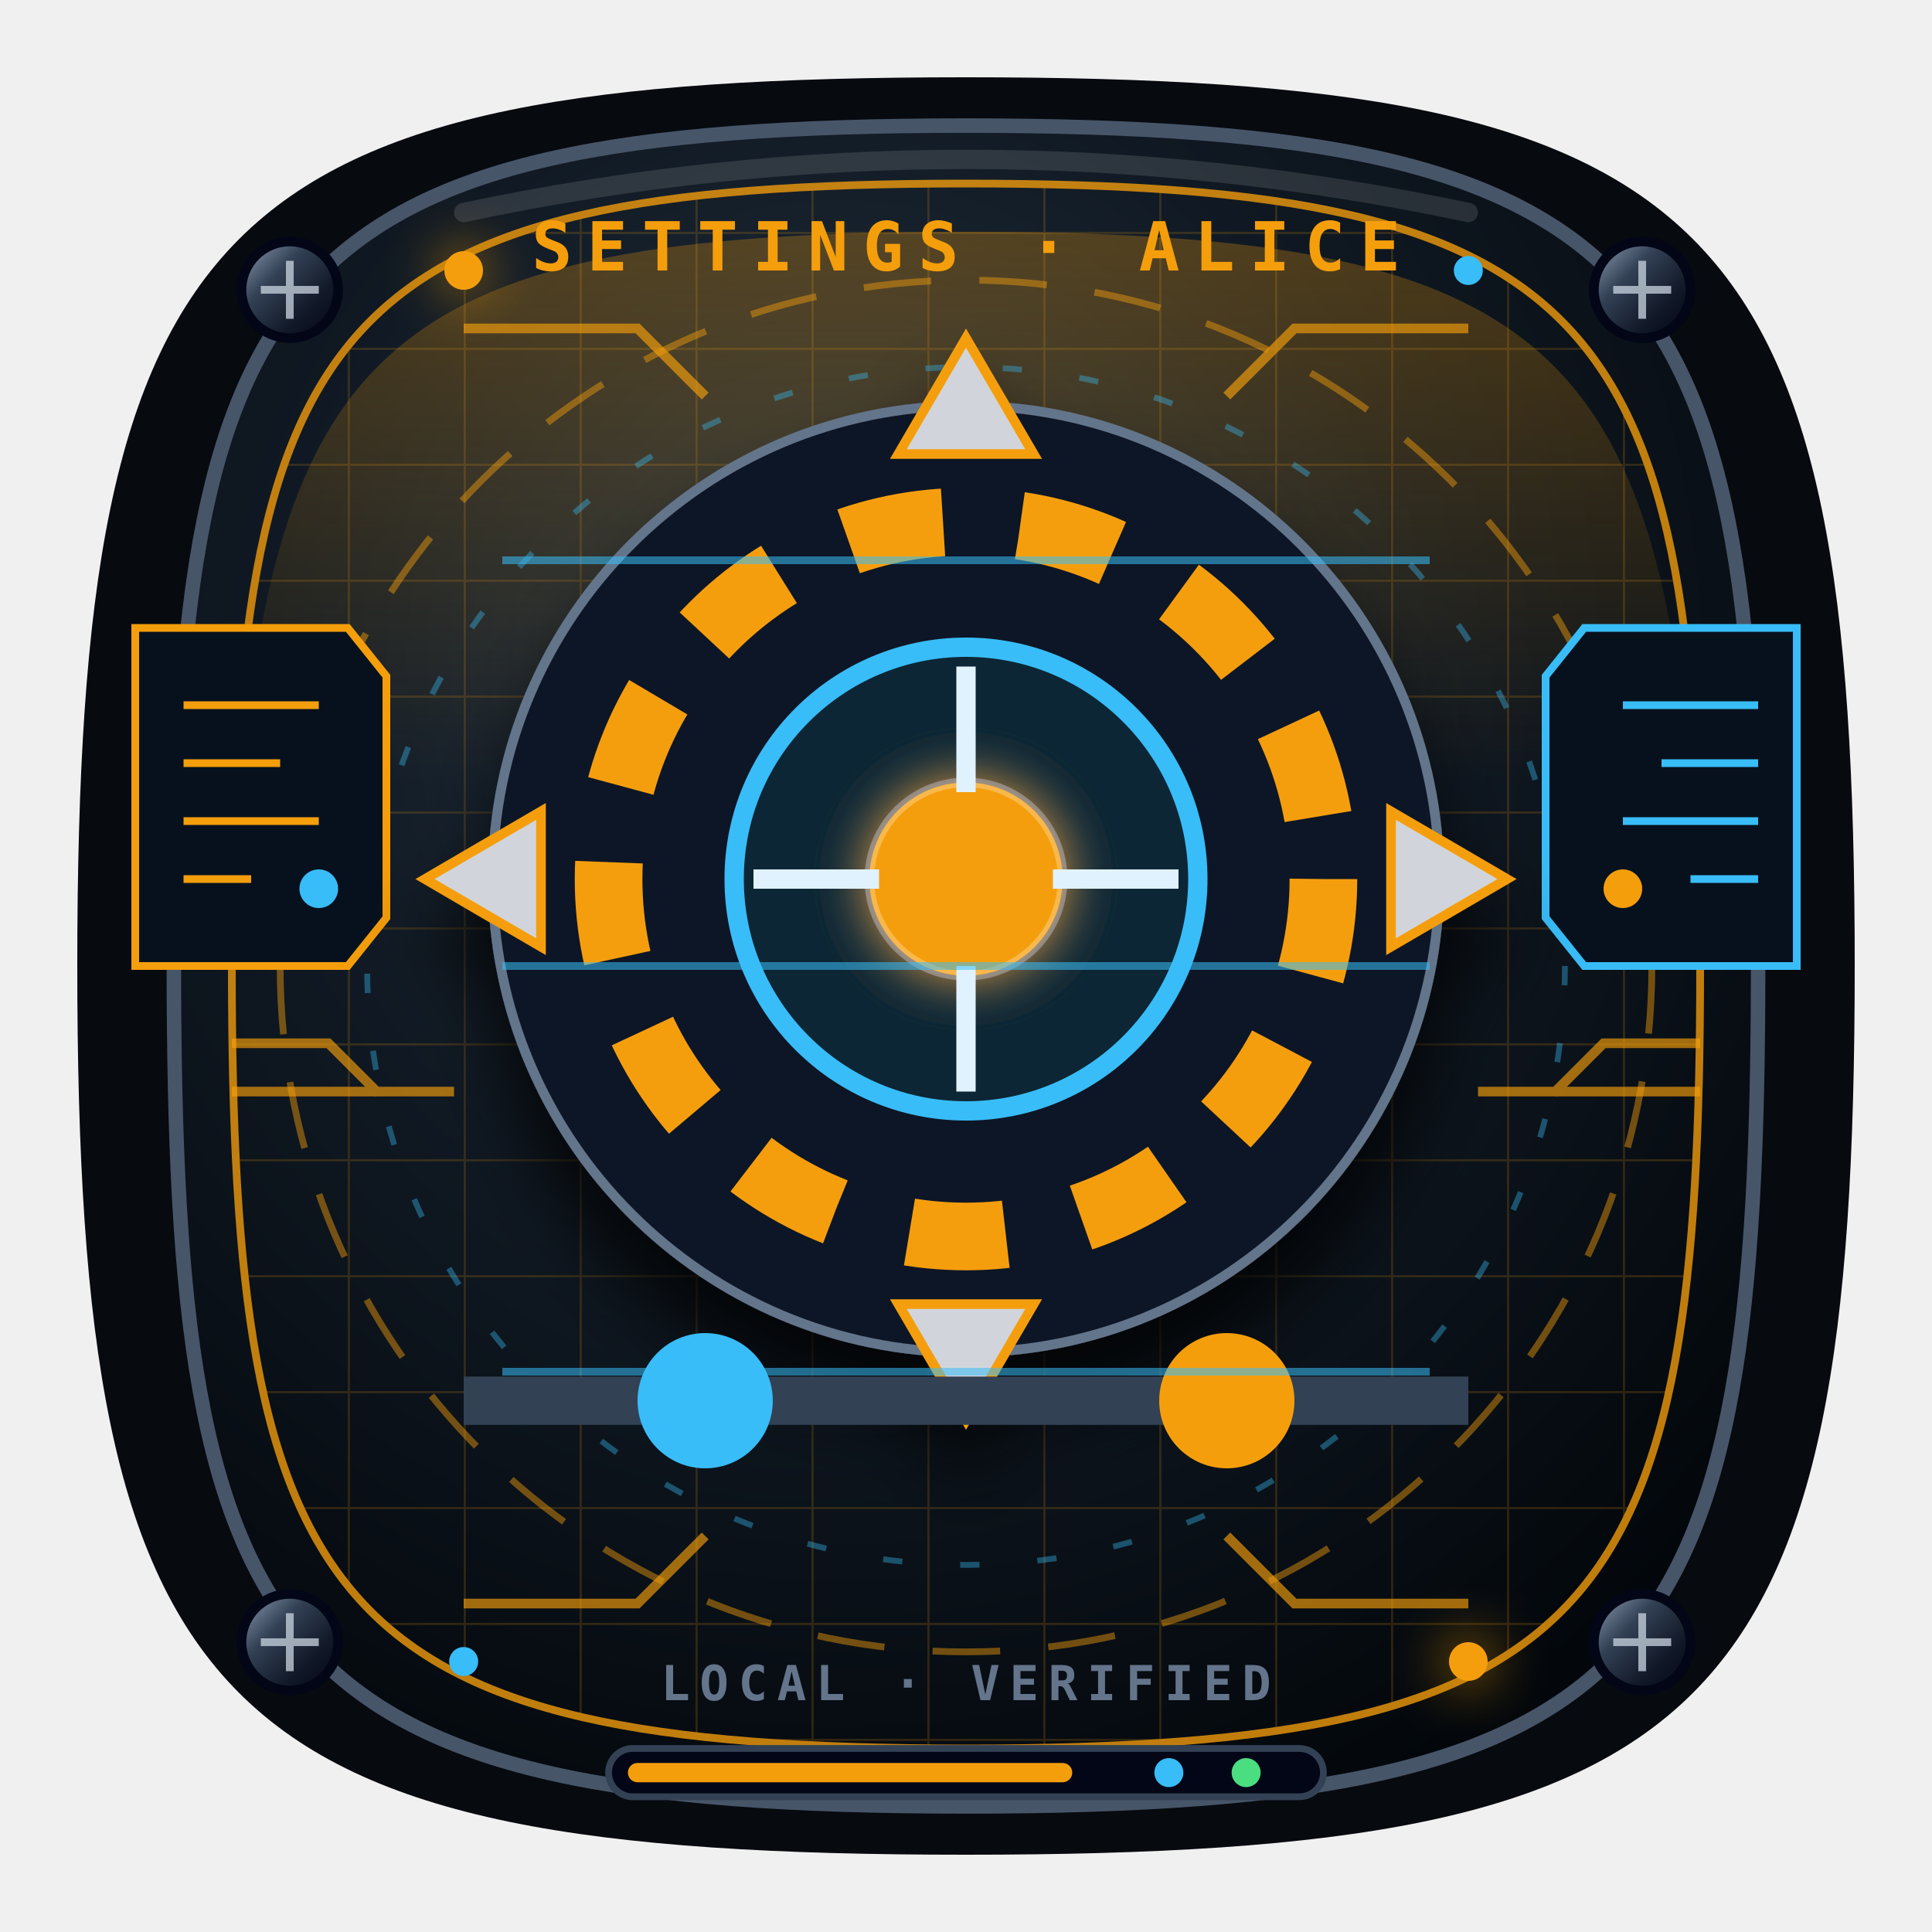
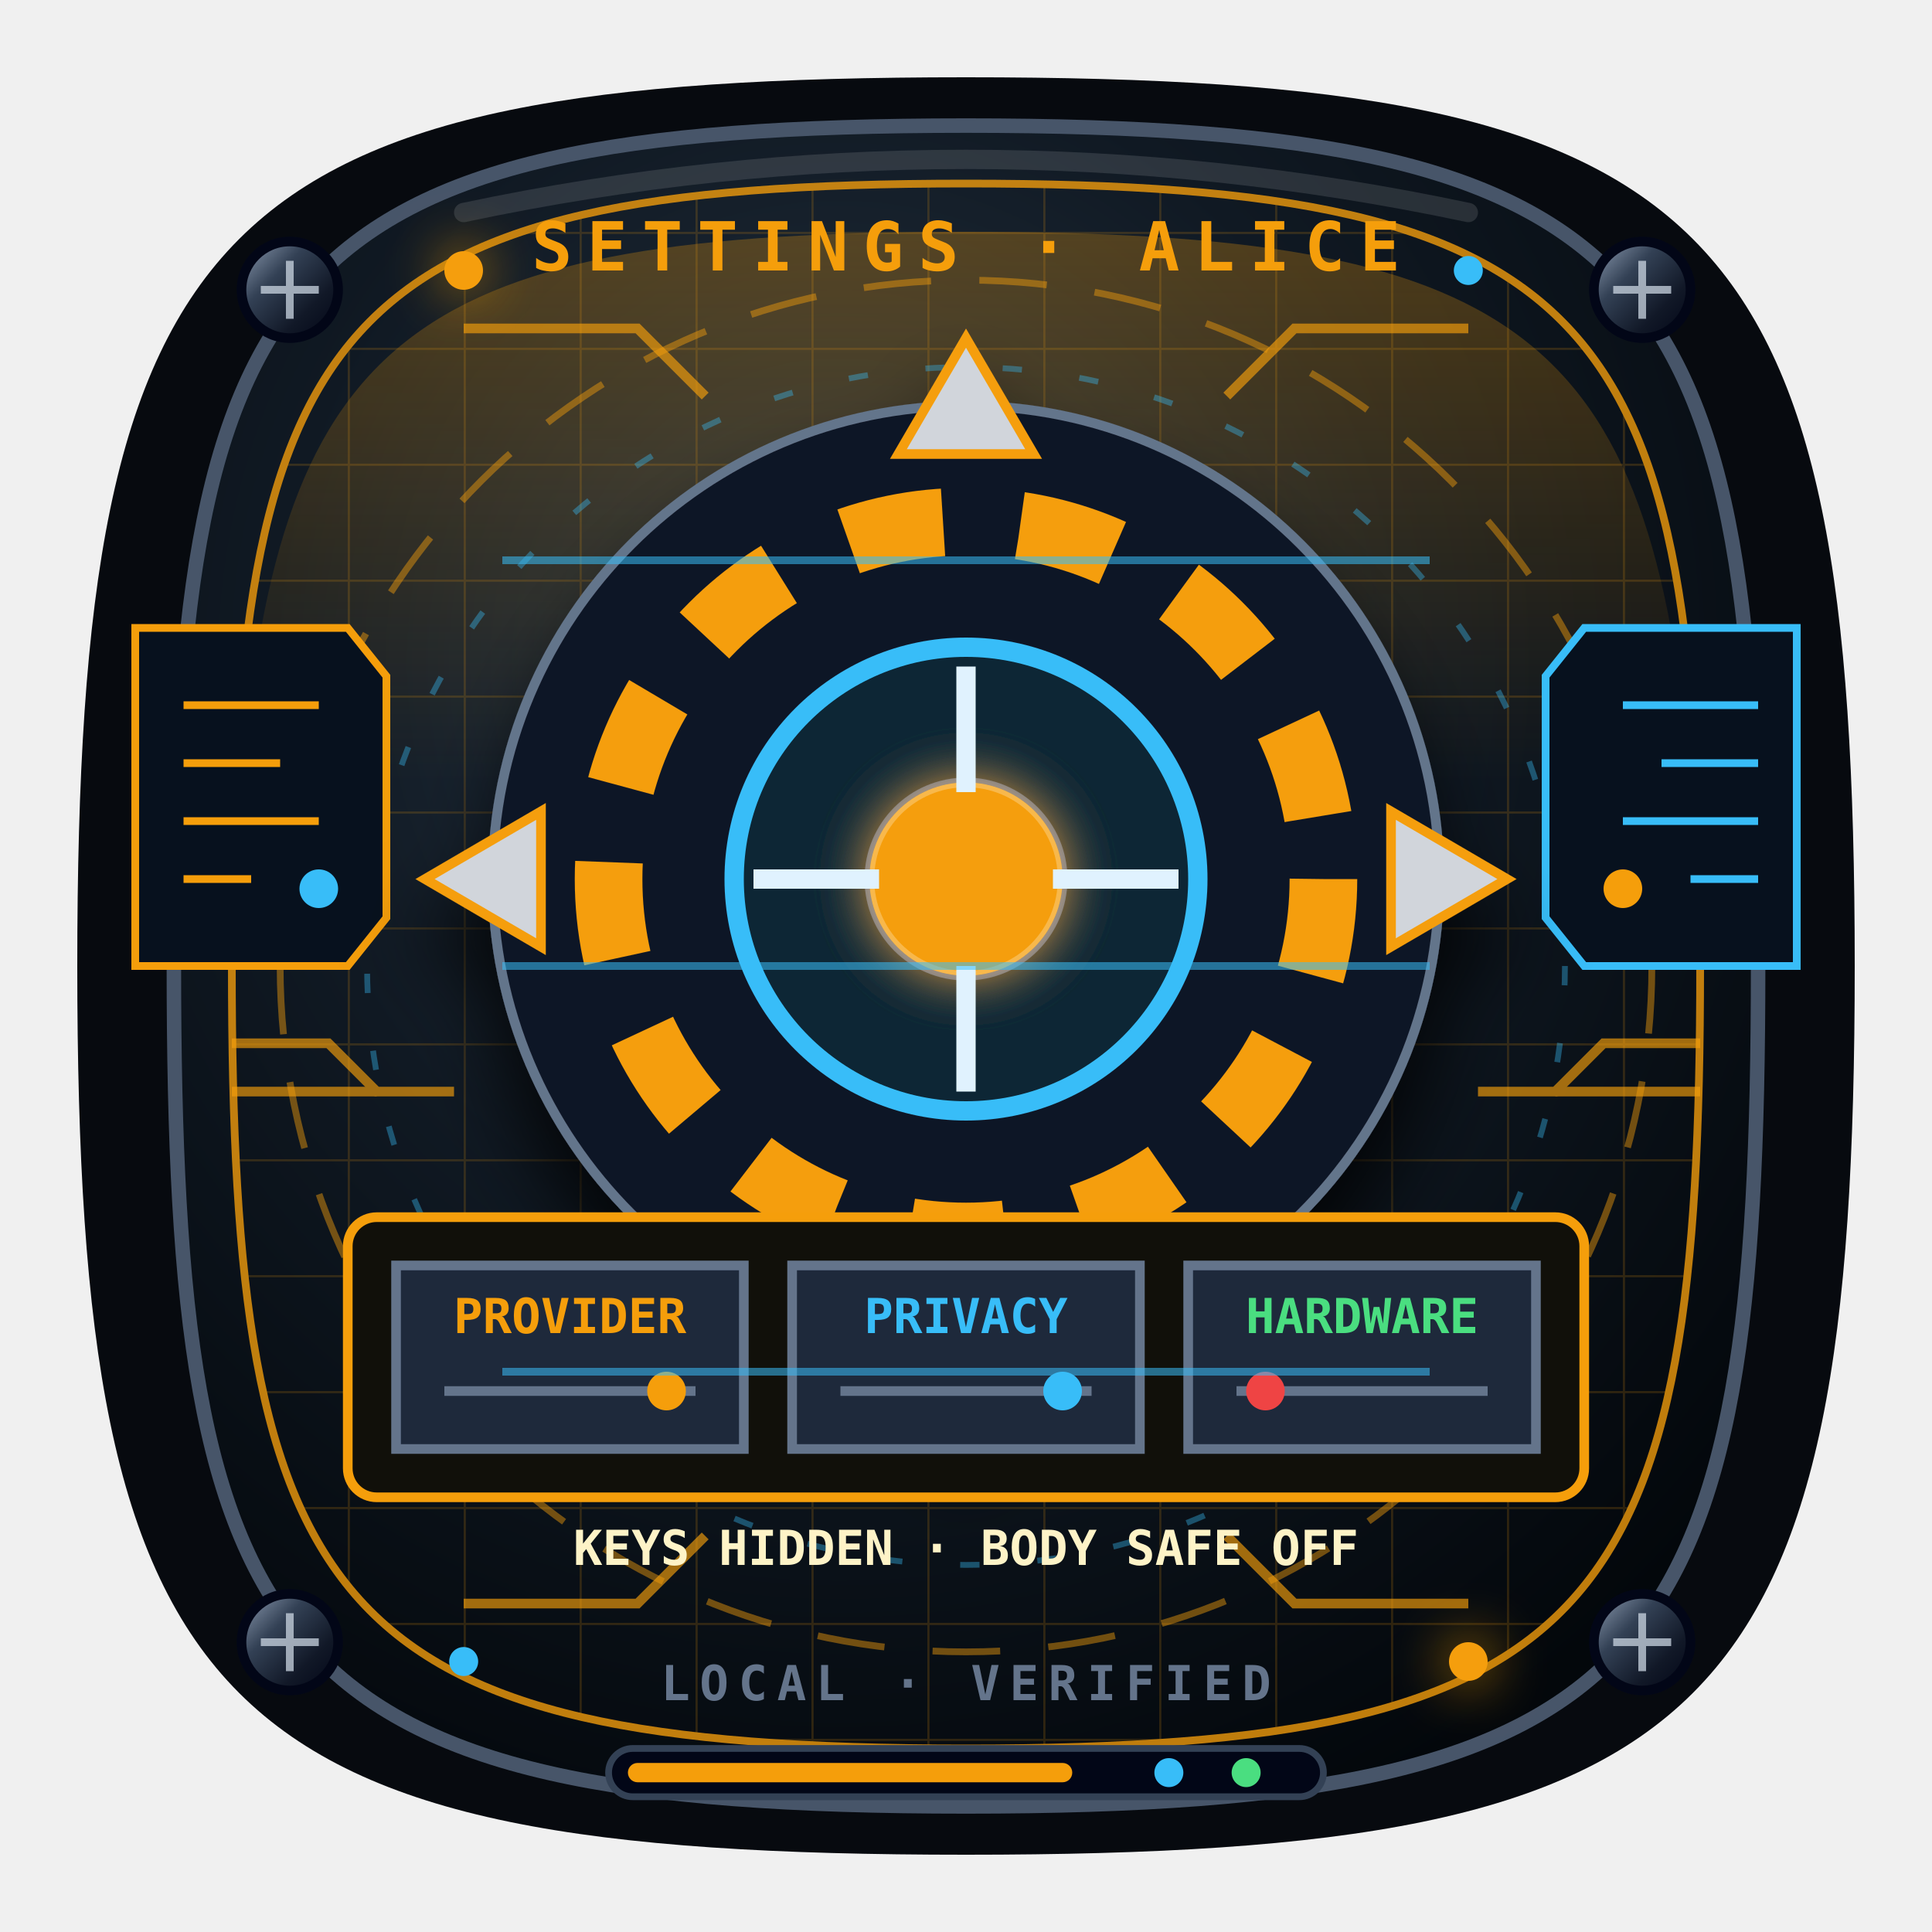
<svg xmlns="http://www.w3.org/2000/svg" viewBox="0 0 200 200" role="img" aria-label="Configuración">
  <style>
    .settings-orbit{animation:settingsOrbit 4s linear infinite}.settings-pulse{animation:settingsPulse 1.8s ease-in-out infinite}.settings-scan{animation:settingsScan 3s ease-in-out infinite}
    @keyframes settingsOrbit{to{stroke-dashoffset:-42}}@keyframes settingsPulse{50%{opacity:.3}}@keyframes settingsScan{0%,100%{transform:translateX(-7px);opacity:.18}50%{transform:translateX(7px);opacity:.8}}
    @media (prefers-reduced-motion:reduce){.settings-orbit,.settings-pulse,.settings-scan{animation:none}}
  </style>
  <defs>
    <radialGradient id="settings-base" cx="42%" cy="32%" r="75%">
      <stop stop-color="#263442" />
      <stop offset=".48" stop-color="#101923" />
      <stop offset="1" stop-color="#03070b" />
    </radialGradient>
    <linearGradient id="settings-metal" x1="0" y1="0" x2="1" y2="1">
      <stop stop-color="#94a3b8" />
      <stop offset=".35" stop-color="#334155" />
      <stop offset=".7" stop-color="#111827" />
      <stop offset="1" stop-color="#020617" />
    </linearGradient>
    <linearGradient id="settings-accent" x1="0" x2="1">
      <stop stop-color="#f59e0b" />
      <stop offset=".52" stop-color="#f8fafc" />
      <stop offset="1" stop-color="#38bdf8" />
    </linearGradient>
    <radialGradient id="settings-holo">
      <stop stop-color="#fff" />
      <stop offset=".18" stop-color="#f59e0b" />
      <stop offset=".68" stop-color="#38bdf8" />
      <stop offset="1" stop-color="#07111d" />
    </radialGradient>
    <pattern id="settings-grid" width="12" height="12" patternUnits="userSpaceOnUse">
      <path d="M12 0H0v12" fill="none" stroke="#f59e0b" stroke-width=".45" opacity=".22" />
    </pattern>
    <filter id="settings-glow" x="-50%" y="-50%" width="200%" height="200%">
      <feGaussianBlur stdDeviation="2.8" result="b" />
      <feMerge>
        <feMergeNode in="b" />
        <feMergeNode in="SourceGraphic" />
      </feMerge>
    </filter>
    <filter id="settings-shadow" x="-40%" y="-40%" width="180%" height="190%">
      <feDropShadow dx="0" dy="6" stdDeviation="4" flood-color="#000" flood-opacity=".8" />
    </filter>
    <linearGradient id="settings-beam" x1="0" y1="0" x2="0" y2="1">
      <stop stop-color="#f59e0b" stop-opacity=".28" />
      <stop offset="1" stop-color="#f59e0b" stop-opacity="0" />
    </linearGradient>
  </defs>
  <path d="M100 8C178 8 192 22 192 100S178 192 100 192 8 178 8 100 22 8 100 8Z" fill="#070a0f" />
  <path d="M100 13c72 0 82 15 82 87s-10 87-82 87-82-15-82-87 10-87 82-87Z" fill="url(#settings-base)" stroke="#475569" stroke-width="1.5" />
  <path d="M100 19c66 0 76 14 76 81s-10 81-76 81-76-14-76-81 10-81 76-81Z" fill="url(#settings-grid)" stroke="#f59e0b" stroke-width=".8" opacity=".78" />
  <path d="M100 24c57 0 71 10 75 57L25 81c4-47 18-57 75-57Z" fill="url(#settings-beam)" />
  <circle class="settings-orbit" cx="100" cy="100" r="71" fill="none" stroke="#f59e0b" stroke-width=".7" stroke-dasharray="7 5" opacity=".45" />
  <circle class="settings-orbit" cx="100" cy="100" r="62" fill="none" stroke="#38bdf8" stroke-width=".6" stroke-dasharray="2 6" opacity=".38" />
  <path d="M48 34h18l7 7m79-7h-18l-7 7M48 166h18l7-7m79 7h-18l-7-7" fill="none" stroke="#f59e0b" stroke-width="1" opacity=".65" />
  <g fill="url(#settings-metal)" stroke="#020617">
    <circle cx="30" cy="30" r="5" />
    <circle cx="170" cy="30" r="5" />
    <circle cx="30" cy="170" r="5" />
    <circle cx="170" cy="170" r="5" />
  </g>
  <g stroke="#cbd5e1" stroke-width=".8" opacity=".75">
    <path d="M27 30h6m-3-3v6M167 30h6m-3-3v6M27 170h6m-3-3v6M167 170h6m-3-3v6" />
  </g>
  <g fill="#f59e0b" filter="url(#settings-glow)">
    <circle cx="48" cy="28" r="2" />
    <circle cx="152" cy="172" r="2" />
  </g>
  <g fill="#38bdf8">
    <circle cx="152" cy="28" r="1.5" />
    <circle cx="48" cy="172" r="1.5" />
  </g>
  <path d="M48 22Q100 11 152 22" fill="none" stroke="#fff" stroke-width="2" stroke-linecap="round" opacity=".12" />
  <g font-family="Consolas,monospace" font-weight="900">
    <text x="100" y="28" fill="#f59e0b" font-size="7" text-anchor="middle" letter-spacing="1.5">SETTINGS · ALICE</text>
    <text x="100" y="176" fill="#64748b" font-size="5" text-anchor="middle" letter-spacing="1">LOCAL · VERIFIED</text>
  </g>
  <g transform="translate(14 65)" fill="#07111e" stroke="#f59e0b" stroke-width=".8">
    <path d="M0 0h22l4 5v25l-4 5H0z" />
    <path d="M5 8h14M5 14h10M5 20h14M5 26h7" stroke="#f59e0b" />
    <circle class="settings-pulse" cx="19" cy="27" r="2" fill="#38bdf8" stroke="none" />
  </g>
  <g transform="translate(160 65)" fill="#07111e" stroke="#38bdf8" stroke-width=".8">
    <path d="M4 0h22v35H4l-4-5V5z" />
    <path d="M8 8h14M12 14h10M8 20h14M15 26h7" stroke="#38bdf8" />
    <circle class="settings-pulse" cx="8" cy="27" r="2" fill="#f59e0b" stroke="none" />
  </g>
  <g transform="translate(100 91)" filter="url(#settings-shadow)">
    <circle r="49" fill="#111827" stroke="#64748b" />
    <circle r="37" fill="none" stroke="#f59e0b" stroke-width="7" stroke-dasharray="10 8" />
    <path d="m0-56 7 12h-14zm56 56-12 7V-7zM0 56l-7-12H7zM-56 0l12-7V7z" fill="#d1d5db" stroke="#f59e0b" />
    <circle r="24" fill="#0c2634" stroke="#38bdf8" stroke-width="2" />
    <circle r="10" fill="#f59e0b" stroke="#fff4" filter="url(#settings-glow)" />
    <path d="M0-22V-9M22 0H9M0 22V9M-22 0h13" stroke="#e0f2fe" stroke-width="2" />
  </g>
  <g transform="translate(48 145)">
    <path d="M0 0h104" stroke="#334155" stroke-width="5" />
    <circle cx="25" r="7" fill="#38bdf8" />
    <circle cx="79" r="7" fill="#f59e0b" />
  </g>
+   <g font-family="Consolas,monospace" font-size="5" font-weight="900">
+     <g transform="translate(36 126)">
+       <rect width="128" height="29" rx="3" fill="#11100a" stroke="#f59e0b" />
+       <g fill="#1e293b" stroke="#64748b">
+         <rect x="5" y="5" width="36" height="19" />
+         <rect x="46" y="5" width="36" height="19" />
+         <rect x="87" y="5" width="36" height="19" />
+       </g>
+       <text x="23" y="12" fill="#f59e0b" text-anchor="middle">PROVIDER</text>
+       <text x="64" y="12" fill="#38bdf8" text-anchor="middle">PRIVACY</text>
+       <text x="105" y="12" fill="#4ade80" text-anchor="middle">HARDWARE</text>
+       <path d="M10 18h26M51 18h26M92 18h26" stroke="#64748b" />
+       <circle cx="33" cy="18" r="2" fill="#f59e0b" />
+       <circle cx="74" cy="18" r="2" fill="#38bdf8" />
+       <circle cx="95" cy="18" r="2" fill="#ef4444" />
+     </g>
+     <text x="100" y="162" fill="#fef3c7" text-anchor="middle">KEYS HIDDEN · BODY SAFE OFF</text>
+   </g>
  <g class="settings-scan" stroke="#38bdf8" stroke-width=".8" opacity=".55">
    <path d="M52 58h96M52 100h96M52 142h96" />
  </g>
  <g opacity=".65" stroke="#f59e0b" stroke-width="1">
    <path d="M24 108h10l5 5h8M176 108h-10l-5 5h-8" fill="none" />
    <path d="M24 113h15M176 113h-15" />
  </g>
  <g transform="translate(63 181)">
    <rect width="74" height="5" rx="2.5" fill="#020617" stroke="#334155" stroke-width=".7" />
    <rect x="2" y="1.5" width="46" height="2" rx="1" fill="#f59e0b" />
    <circle cx="58" cy="2.5" r="1.5" fill="#38bdf8" />
    <circle cx="66" cy="2.5" r="1.5" fill="#4ade80" />
  </g>
</svg>
